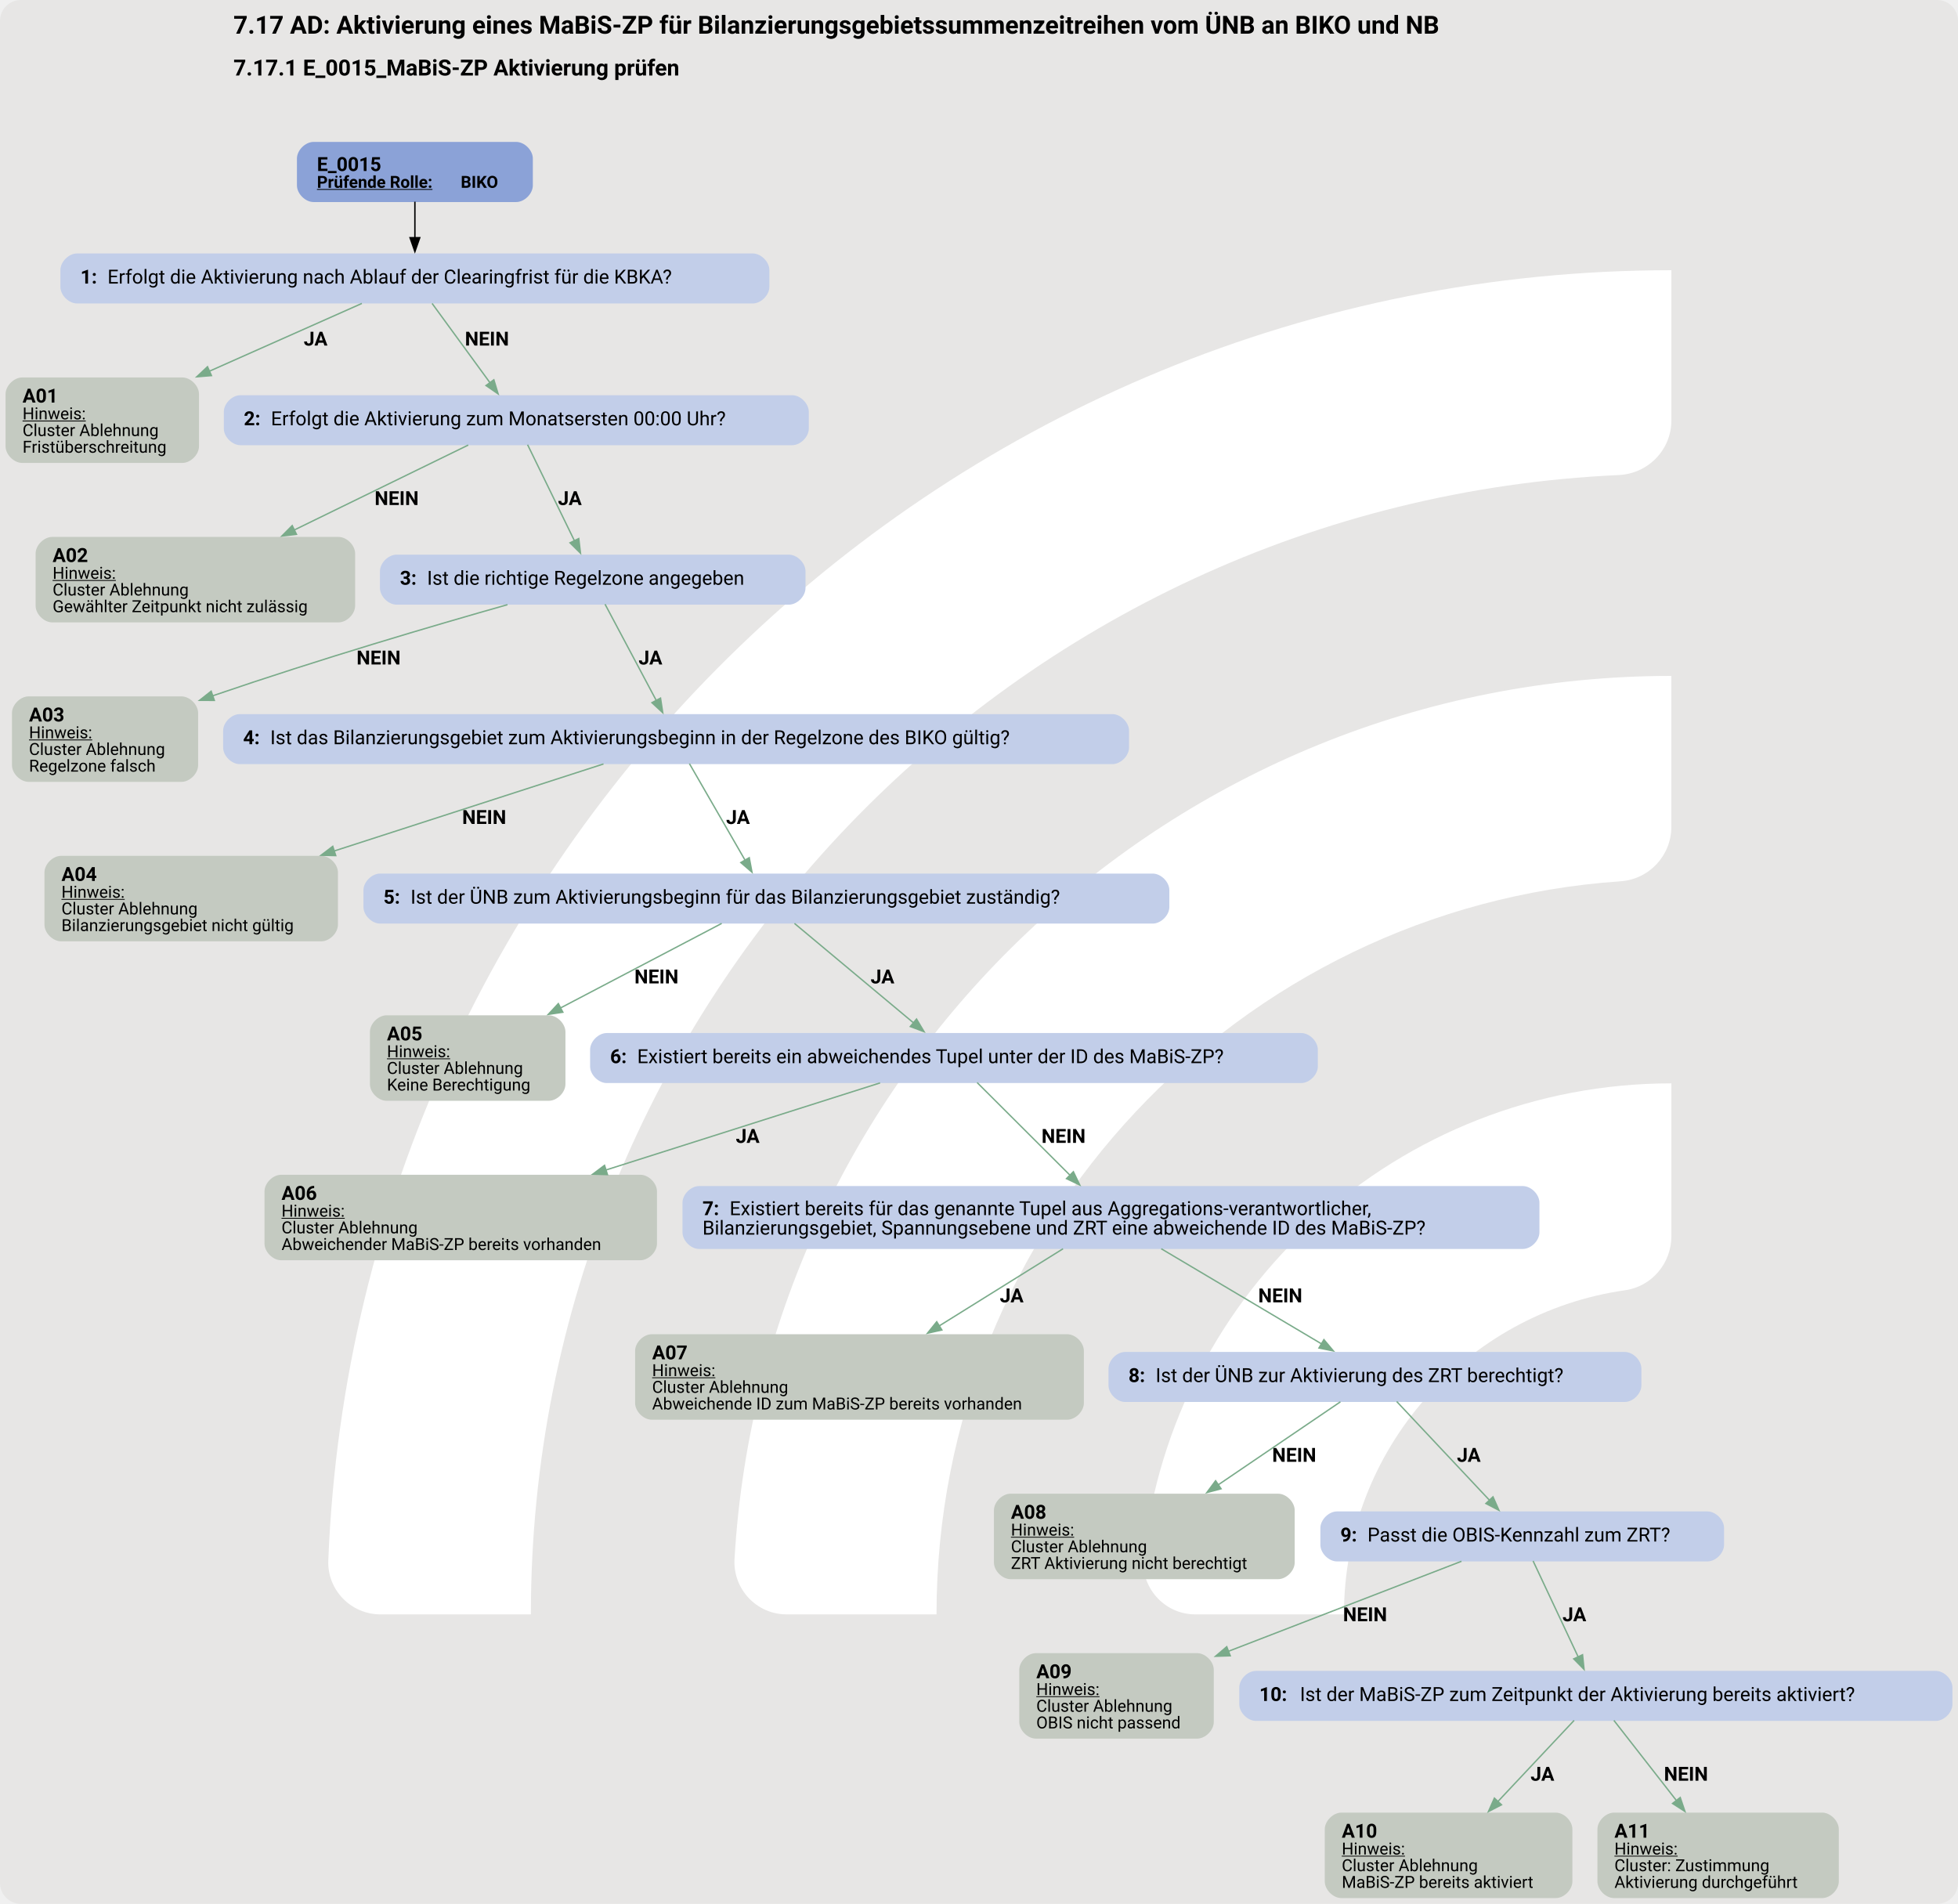
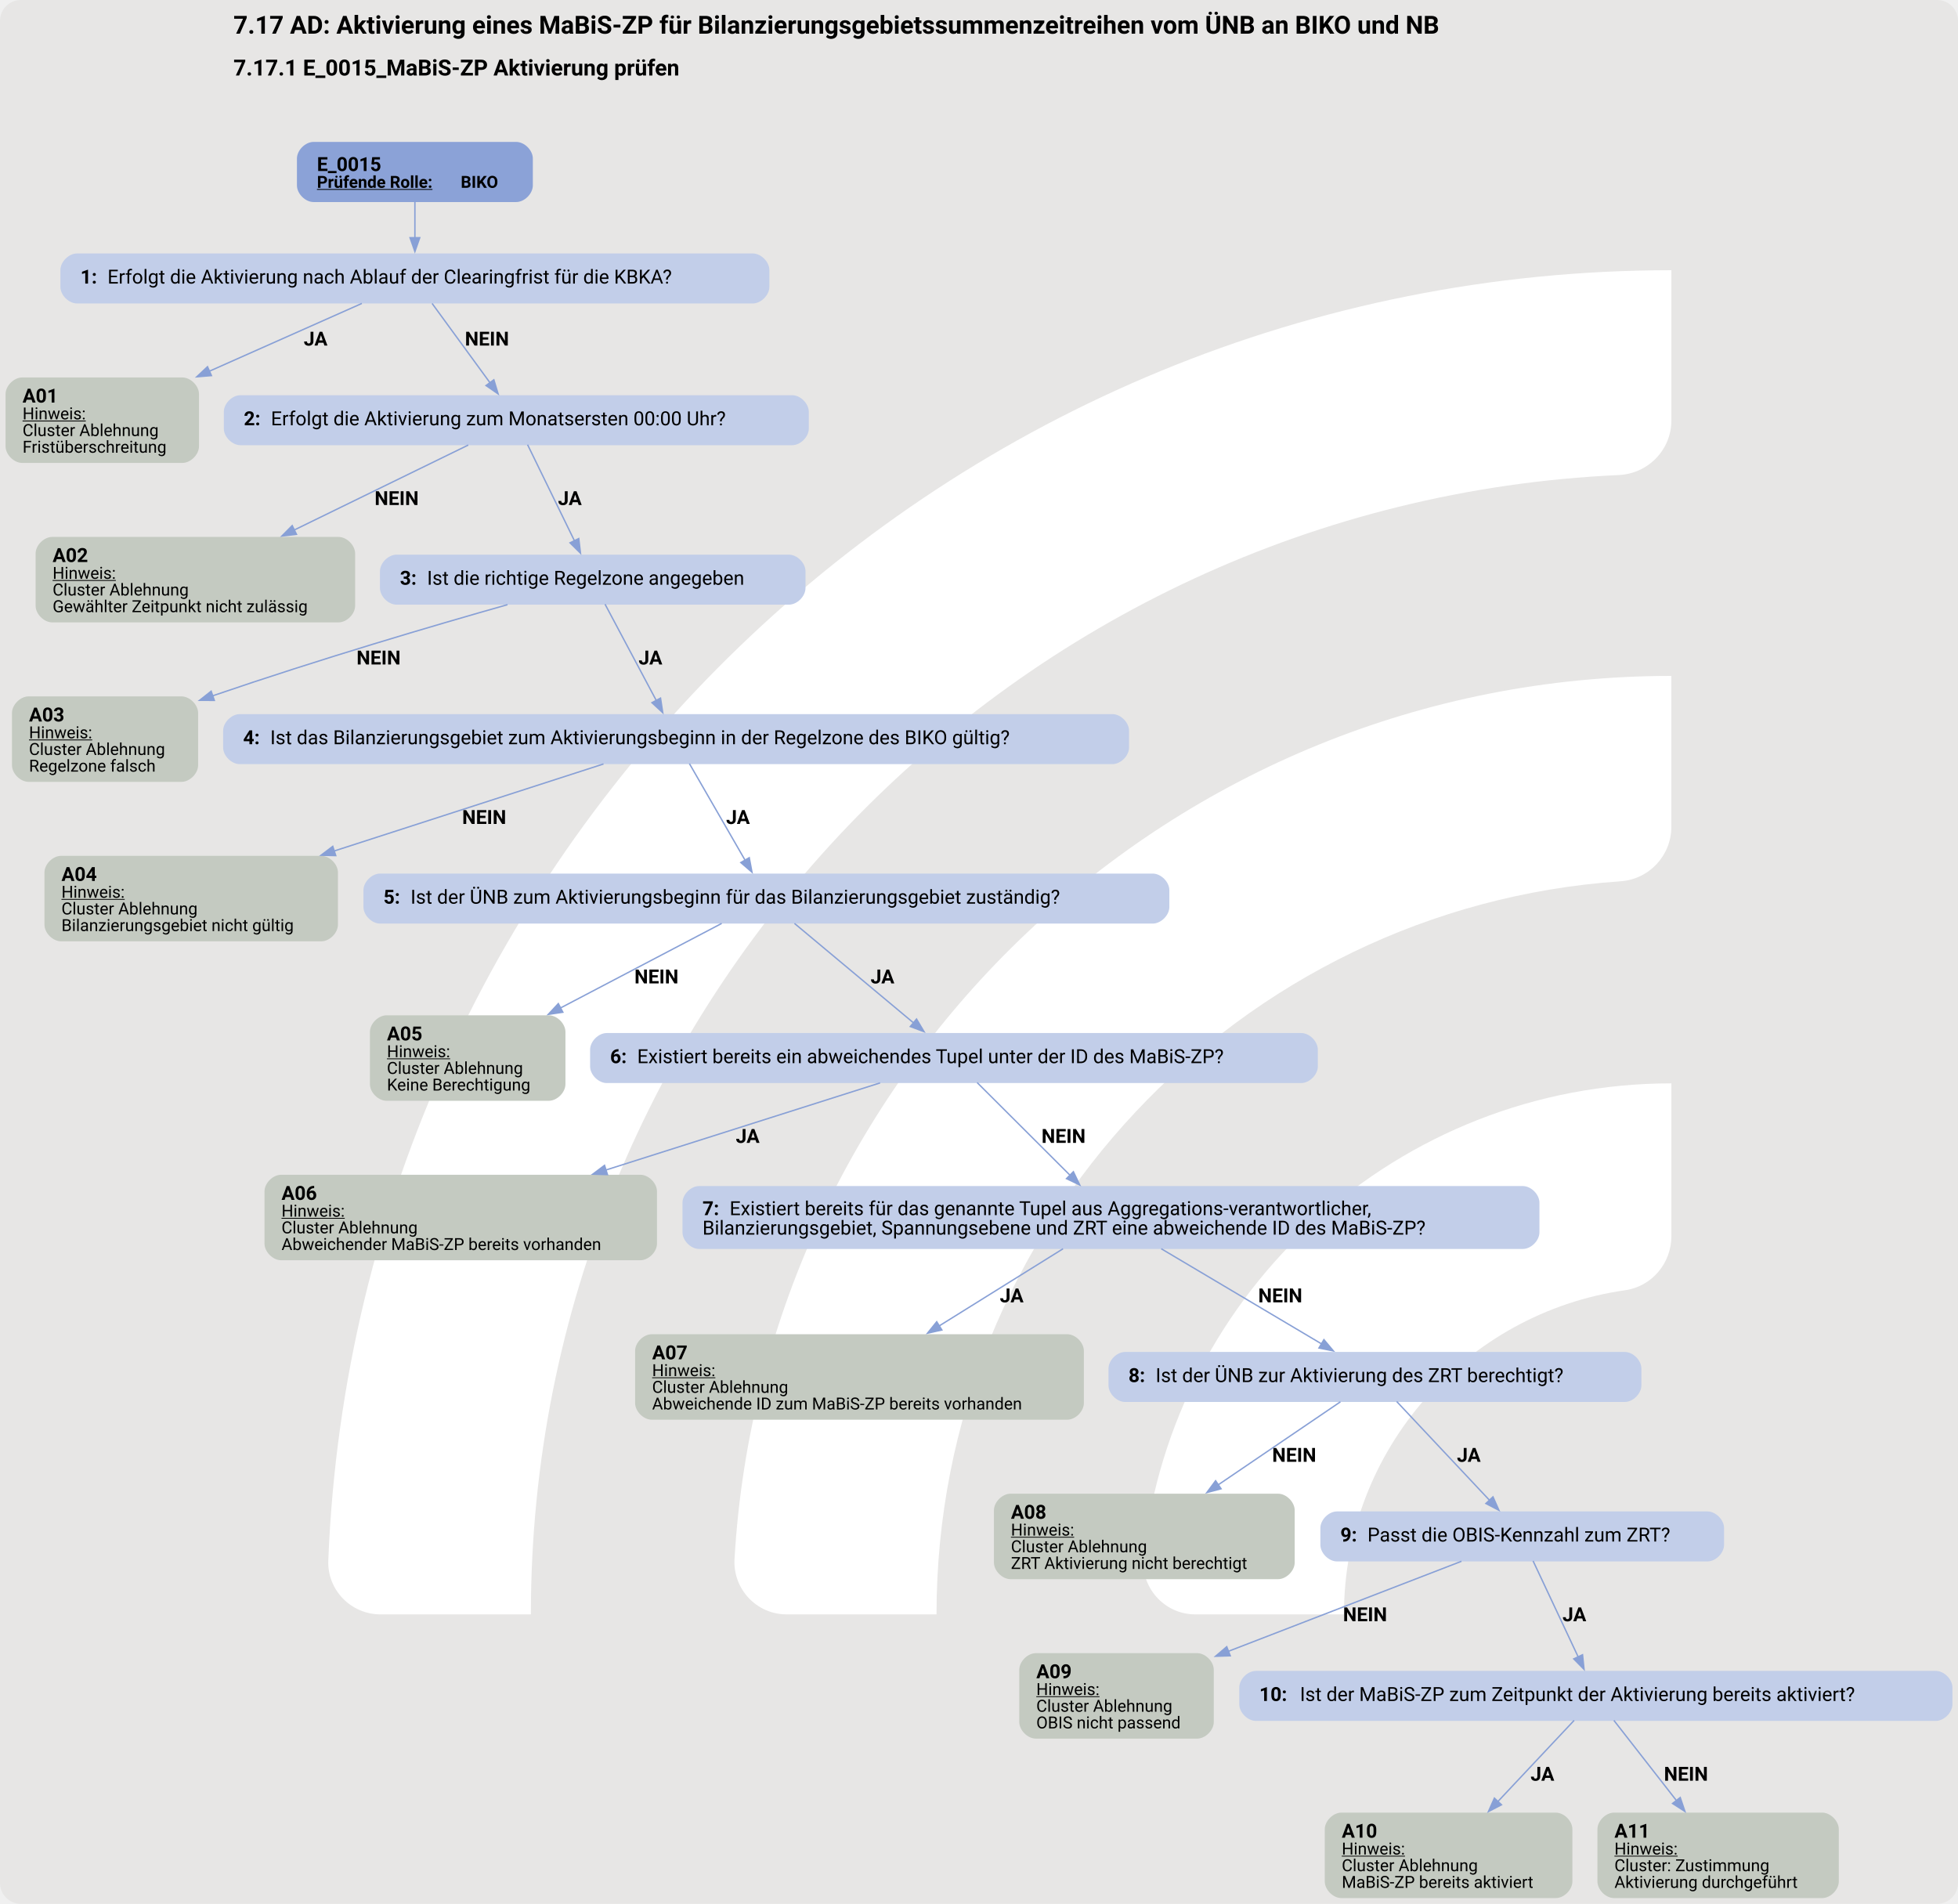
<svg xmlns="http://www.w3.org/2000/svg" version="1.1" width="1878.667px" viewBox="0 0 1878.667 1826.667" height="1826.667px">
  <g>
    <svg version="1.1" width="1878.667px" viewBox="0 0 1878.667 1826.667" height="1826.667px">
      <rect fill="#e7e6e5" x="0" y="0" width="1878.667" height="1826.667" rx="20" ry="20" />
      <g>
        <g transform="translate(194.4175, 182.6667) scale(1 1) translate(0, 0) scale(2.572045 2.572045) ">
          <defs>
            <style>.cls-1{fill:#fff;}</style>
          </defs>
          <path class="cls-1" d="M122.44,531.2h-56.1c-11,0-19.9-9.12-19.46-20.11C57.47,243.89,278.15,29.78,547.91,29.78v56.02c0,10.98-8.69,19.89-19.66,20.39-225.51,10.31-405.8,197-405.8,425Z" />
          <path class="cls-1" d="M273.78,531.2h-55.93c-11.23,0-20.09-9.48-19.43-20.69,10.74-183.44,163.39-329.39,349.48-329.39v56.26c0,10.71-8.27,19.62-18.96,20.35-142.35,9.77-255.17,128.69-255.17,273.46Z" />
          <path class="cls-1" d="M425.77,531.2h-55.45c-11.65,0-20.6-10.17-19.33-21.75,10.87-99.03,95.03-176.34,196.92-176.34v57.01c0,10.05-7.28,18.75-17.23,20.16-59.22,8.4-104.91,59.42-104.91,120.92Z" />
        </g>
        <svg width="1409pt" height="1370pt" viewBox="0.00 0.00 1409.27 1369.98">
          <g id="graph0" class="graph" transform="scale(1 1) rotate(0) translate(4 1365.98)">
            <text text-anchor="start" x="164.01" y="-1341.88" font-family="Roboto, sans-serif" font-weight="bold" font-size="18.00">7.17 AD: Aktivierung eines MaBiS-ZP für Bilanzierungsgebietssummenzeitreihen vom ÜNB an BIKO und NB</text>
            <text text-anchor="start" x="164.01" y="-1311.78" font-family="Roboto, sans-serif" font-weight="bold" font-size="16.00">7.17.1 E_0015_MaBiS-ZP Aktivierung prüfen</text>
            <g id="node1" class="node">
              <path fill="#8ba2d7" stroke="black" stroke-width="0" d="M367.51,-1263.98C367.51,-1263.98 221.72,-1263.98 221.72,-1263.98 215.72,-1263.98 209.72,-1257.98 209.72,-1251.98 209.72,-1251.98 209.72,-1232.7 209.72,-1232.7 209.72,-1226.7 215.72,-1220.7 221.72,-1220.7 221.72,-1220.7 367.51,-1220.7 367.51,-1220.7 373.51,-1220.7 379.51,-1226.7 379.51,-1232.7 379.51,-1232.7 379.51,-1251.98 379.51,-1251.98 379.51,-1257.98 373.51,-1263.98 367.51,-1263.98" />
              <text text-anchor="start" x="224.12" y="-1243.04" font-family="Roboto, sans-serif" font-weight="bold" font-size="14.00">E_0015</text>
              <text text-anchor="start" x="224.12" y="-1230.94" font-family="Roboto, sans-serif" font-weight="bold" text-decoration="underline" font-size="12.00">Prüfende Rolle:</text>
              <text text-anchor="start" x="327.62" y="-1230.94" font-family="Roboto, sans-serif" font-weight="bold" font-size="12.00"> BIKO</text>
            </g>
            <g id="node2" class="node">
              <path fill="#c2cee9" stroke="black" stroke-width="0" d="M537.76,-1183.7C537.76,-1183.7 51.47,-1183.7 51.47,-1183.7 45.47,-1183.7 39.47,-1177.7 39.47,-1171.7 39.47,-1171.7 39.47,-1159.7 39.47,-1159.7 39.47,-1153.7 45.47,-1147.7 51.47,-1147.7 51.47,-1147.7 537.76,-1147.7 537.76,-1147.7 543.76,-1147.7 549.76,-1153.7 549.76,-1159.7 549.76,-1159.7 549.76,-1171.7 549.76,-1171.7 549.76,-1177.7 543.76,-1183.7 537.76,-1183.7" />
              <text text-anchor="start" x="53.87" y="-1162.03" font-family="Roboto, sans-serif" font-weight="bold" font-size="14.00">1: </text>
              <text text-anchor="start" x="73.37" y="-1162.03" font-family="Roboto, sans-serif" font-size="14.00">Erfolgt die Aktivierung nach Ablauf der Clearingfrist für die KBKA?</text>
            </g>
            <g id="edge1" class="edge">
-               <path fill="none" stroke="black" d="M294.62,-1220.94C294.62,-1212.87 294.62,-1203.46 294.62,-1194.77" />
-               <polygon fill="black" stroke="black" points="298.12,-1195.06 294.62,-1185.06 291.12,-1195.06 298.12,-1195.06" />
+               <path fill="none" stroke="#88a0d6" d="M294.62,-1220.94C294.62,-1212.87 294.62,-1203.46 294.62,-1194.77" />
+               <polygon fill="#88a0d6" stroke="#88a0d6" points="298.12,-1195.06 294.62,-1185.06 291.12,-1195.06 298.12,-1195.06" />
            </g>
            <g id="node3" class="node">
              <path fill="#c4cac1" stroke="black" stroke-width="0" d="M127.23,-1094.45C127.23,-1094.45 12,-1094.45 12,-1094.45 6,-1094.45 0,-1088.45 0,-1082.45 0,-1082.45 0,-1044.93 0,-1044.93 0,-1038.93 6,-1032.93 12,-1032.93 12,-1032.93 127.23,-1032.93 127.23,-1032.93 133.23,-1032.93 139.23,-1038.93 139.23,-1044.93 139.23,-1044.93 139.23,-1082.45 139.23,-1082.45 139.23,-1088.45 133.23,-1094.45 127.23,-1094.45" />
              <text text-anchor="start" x="12.24" y="-1076.39" font-family="Roboto, sans-serif" font-weight="bold" font-size="14.00">A01</text>
              <text text-anchor="start" x="12.24" y="-1064.29" font-family="Roboto, sans-serif" text-decoration="underline" font-size="12.00">Hinweis:</text>
              <text text-anchor="start" x="12.24" y="-1052.29" font-family="Roboto, sans-serif" font-size="12.00">Cluster Ablehnung</text>
              <text text-anchor="start" x="12.24" y="-1040.29" font-family="Roboto, sans-serif" font-size="12.00">Fristüberschreitung</text>
            </g>
            <g id="edge2" class="edge">
-               <path fill="none" stroke="#7aab8a" d="M256.45,-1147.73C226.42,-1134.39 183.61,-1115.36 146.54,-1098.88" />
-               <polygon fill="#7aab8a" stroke="#7aab8a" points="148.19,-1095.79 137.63,-1094.92 145.35,-1102.18 148.19,-1095.79" />
+               <path fill="none" stroke="#88a0d6" d="M256.45,-1147.73C226.42,-1134.39 183.61,-1115.36 146.54,-1098.88" />
+               <polygon fill="#88a0d6" stroke="#88a0d6" points="148.19,-1095.79 137.63,-1094.92 145.35,-1102.18 148.19,-1095.79" />
              <text text-anchor="start" x="214.62" y="-1117.4" font-family="Roboto, sans-serif" font-weight="bold" font-size="14.00">JA</text>
            </g>
            <g id="node4" class="node">
              <path fill="#c2cee9" stroke="black" stroke-width="0" d="M566.14,-1081.69C566.14,-1081.69 169.09,-1081.69 169.09,-1081.69 163.09,-1081.69 157.09,-1075.69 157.09,-1069.69 157.09,-1069.69 157.09,-1057.69 157.09,-1057.69 157.09,-1051.69 163.09,-1045.69 169.09,-1045.69 169.09,-1045.69 566.14,-1045.69 566.14,-1045.69 572.14,-1045.69 578.14,-1051.69 578.14,-1057.69 578.14,-1057.69 578.14,-1069.69 578.14,-1069.69 578.14,-1075.69 572.14,-1081.69 566.14,-1081.69" />
              <text text-anchor="start" x="171.49" y="-1060.02" font-family="Roboto, sans-serif" font-weight="bold" font-size="14.00">2: </text>
              <text text-anchor="start" x="190.99" y="-1060.02" font-family="Roboto, sans-serif" font-size="14.00">Erfolgt die Aktivierung zum Monatsersten 00:00 Uhr?</text>
            </g>
            <g id="edge3" class="edge">
-               <path fill="none" stroke="#7aab8a" d="M307,-1147.73C318.5,-1131.98 335.78,-1108.3 348.95,-1090.26" />
-               <polygon fill="#7aab8a" stroke="#7aab8a" points="351.45,-1092.77 354.52,-1082.63 345.8,-1088.64 351.45,-1092.77" />
+               <path fill="none" stroke="#88a0d6" d="M307,-1147.73C318.5,-1131.98 335.78,-1108.3 348.95,-1090.26" />
+               <polygon fill="#88a0d6" stroke="#88a0d6" points="351.45,-1092.77 354.52,-1082.63 345.8,-1088.64 351.45,-1092.77" />
              <text text-anchor="start" x="330.62" y="-1117.4" font-family="Roboto, sans-serif" font-weight="bold" font-size="14.00">NEIN</text>
            </g>
            <g id="node5" class="node">
              <path fill="#c4cac1" stroke="black" stroke-width="0" d="M239.61,-979.68C239.61,-979.68 33.62,-979.68 33.62,-979.68 27.62,-979.68 21.63,-973.68 21.63,-967.68 21.63,-967.68 21.63,-930.16 21.63,-930.16 21.63,-924.16 27.63,-918.16 33.63,-918.16 33.63,-918.16 239.61,-918.16 239.61,-918.16 245.61,-918.16 251.61,-924.16 251.61,-930.16 251.61,-930.16 251.61,-967.68 251.61,-967.68 251.61,-973.68 245.61,-979.68 239.61,-979.68" />
              <text text-anchor="start" x="33.87" y="-961.62" font-family="Roboto, sans-serif" font-weight="bold" font-size="14.00">A02</text>
              <text text-anchor="start" x="33.87" y="-949.52" font-family="Roboto, sans-serif" text-decoration="underline" font-size="12.00">Hinweis:</text>
              <text text-anchor="start" x="33.87" y="-937.52" font-family="Roboto, sans-serif" font-size="12.00">Cluster Ablehnung</text>
              <text text-anchor="start" x="33.87" y="-925.52" font-family="Roboto, sans-serif" font-size="12.00">Gewählter Zeitpunkt nicht zulässig</text>
            </g>
            <g id="edge4" class="edge">
-               <path fill="none" stroke="#7aab8a" d="M333.03,-1045.81C300.01,-1029.69 249.25,-1004.91 207.61,-984.58" />
-               <polygon fill="#7aab8a" stroke="#7aab8a" points="209.39,-981.55 198.87,-980.31 206.32,-987.84 209.39,-981.55" />
+               <path fill="none" stroke="#88a0d6" d="M333.03,-1045.81C300.01,-1029.69 249.25,-1004.91 207.61,-984.58" />
+               <polygon fill="#88a0d6" stroke="#88a0d6" points="209.39,-981.55 198.87,-980.31 206.32,-987.84 209.39,-981.55" />
              <text text-anchor="start" x="265.62" y="-1002.63" font-family="Roboto, sans-serif" font-weight="bold" font-size="14.00">NEIN</text>
            </g>
            <g id="node6" class="node">
              <path fill="#c2cee9" stroke="black" stroke-width="0" d="M563.76,-966.92C563.76,-966.92 281.47,-966.92 281.47,-966.92 275.47,-966.92 269.47,-960.92 269.47,-954.92 269.47,-954.92 269.47,-942.92 269.47,-942.92 269.47,-936.92 275.47,-930.92 281.47,-930.92 281.47,-930.92 563.76,-930.92 563.76,-930.92 569.76,-930.92 575.76,-936.92 575.76,-942.92 575.76,-942.92 575.76,-954.92 575.76,-954.92 575.76,-960.92 569.76,-966.92 563.76,-966.92" />
              <text text-anchor="start" x="283.87" y="-945.25" font-family="Roboto, sans-serif" font-weight="bold" font-size="14.00">3: </text>
              <text text-anchor="start" x="303.37" y="-945.25" font-family="Roboto, sans-serif" font-size="14.00">Ist die richtige Regelzone angegeben</text>
            </g>
            <g id="edge5" class="edge">
-               <path fill="none" stroke="#7aab8a" d="M375.73,-1046.05C384.63,-1027.81 399.03,-998.28 409.53,-976.76" />
-               <polygon fill="#7aab8a" stroke="#7aab8a" points="412.56,-978.51 413.8,-967.99 406.27,-975.44 412.56,-978.51" />
+               <path fill="none" stroke="#88a0d6" d="M375.73,-1046.05C384.63,-1027.81 399.03,-998.28 409.53,-976.76" />
+               <polygon fill="#88a0d6" stroke="#88a0d6" points="412.56,-978.51 413.8,-967.99 406.27,-975.44 412.56,-978.51" />
              <text text-anchor="start" x="397.62" y="-1002.63" font-family="Roboto, sans-serif" font-weight="bold" font-size="14.00">JA</text>
            </g>
            <g id="node7" class="node">
              <path fill="#c4cac1" stroke="black" stroke-width="0" d="M126.6,-864.91C126.6,-864.91 16.62,-864.91 16.62,-864.91 10.62,-864.91 4.62,-858.91 4.62,-852.91 4.62,-852.91 4.62,-815.39 4.62,-815.39 4.62,-809.39 10.62,-803.39 16.62,-803.39 16.62,-803.39 126.6,-803.39 126.6,-803.39 132.6,-803.39 138.6,-809.39 138.6,-815.39 138.6,-815.39 138.6,-852.91 138.6,-852.91 138.6,-858.91 132.6,-864.91 126.6,-864.91" />
              <text text-anchor="start" x="16.86" y="-846.85" font-family="Roboto, sans-serif" font-weight="bold" font-size="14.00">A03</text>
              <text text-anchor="start" x="16.86" y="-834.75" font-family="Roboto, sans-serif" text-decoration="underline" font-size="12.00">Hinweis:</text>
              <text text-anchor="start" x="16.86" y="-822.75" font-family="Roboto, sans-serif" font-size="12.00">Cluster Ablehnung</text>
              <text text-anchor="start" x="16.86" y="-810.75" font-family="Roboto, sans-serif" font-size="12.00">Regelzone falsch</text>
            </g>
            <g id="edge6" class="edge">
-               <path fill="none" stroke="#7aab8a" d="M361.27,-930.93C307.65,-915.73 227.56,-892.2 148.82,-865.24" />
-               <polygon fill="#7aab8a" stroke="#7aab8a" points="150.26,-862.03 139.66,-862.08 147.98,-868.64 150.26,-862.03" />
+               <path fill="none" stroke="#88a0d6" d="M361.27,-930.93C307.65,-915.73 227.56,-892.2 148.82,-865.24" />
+               <polygon fill="#88a0d6" stroke="#88a0d6" points="150.26,-862.03 139.66,-862.08 147.98,-868.64 150.26,-862.03" />
              <text text-anchor="start" x="252.62" y="-887.86" font-family="Roboto, sans-serif" font-weight="bold" font-size="14.00">NEIN</text>
            </g>
            <g id="node8" class="node">
              <path fill="#c2cee9" stroke="black" stroke-width="0" d="M796.64,-852.15C796.64,-852.15 168.59,-852.15 168.59,-852.15 162.59,-852.15 156.59,-846.15 156.59,-840.15 156.59,-840.15 156.59,-828.15 156.59,-828.15 156.59,-822.15 162.59,-816.15 168.59,-816.15 168.59,-816.15 796.64,-816.15 796.64,-816.15 802.64,-816.15 808.64,-822.15 808.64,-828.15 808.64,-828.15 808.64,-840.15 808.64,-840.15 808.64,-846.15 802.64,-852.15 796.64,-852.15" />
              <text text-anchor="start" x="170.99" y="-830.48" font-family="Roboto, sans-serif" font-weight="bold" font-size="14.00">4: </text>
              <text text-anchor="start" x="190.49" y="-830.48" font-family="Roboto, sans-serif" font-size="14.00">Ist das Bilanzierungsgebiet zum Aktivierungsbeginn in der Regelzone des BIKO gültig?</text>
            </g>
            <g id="edge7" class="edge">
-               <path fill="none" stroke="#7aab8a" d="M431.47,-931.28C441.17,-913.04 456.88,-883.51 468.34,-861.99" />
-               <polygon fill="#7aab8a" stroke="#7aab8a" points="471.41,-863.67 473.01,-853.19 465.23,-860.38 471.41,-863.67" />
+               <path fill="none" stroke="#88a0d6" d="M431.47,-931.28C441.17,-913.04 456.88,-883.51 468.34,-861.99" />
+               <polygon fill="#88a0d6" stroke="#88a0d6" points="471.41,-863.67 473.01,-853.19 465.23,-860.38 471.41,-863.67" />
              <text text-anchor="start" x="455.62" y="-887.86" font-family="Roboto, sans-serif" font-weight="bold" font-size="14.00">JA</text>
            </g>
            <g id="node9" class="node">
              <path fill="#c4cac1" stroke="black" stroke-width="0" d="M227.23,-750.14C227.23,-750.14 40,-750.14 40,-750.14 34,-750.14 28,-744.14 28,-738.14 28,-738.14 28,-700.62 28,-700.62 28,-694.62 34,-688.62 40,-688.62 40,-688.62 227.23,-688.62 227.23,-688.62 233.23,-688.62 239.23,-694.62 239.23,-700.62 239.23,-700.62 239.23,-738.14 239.23,-738.14 239.23,-744.14 233.23,-750.14 227.23,-750.14" />
              <text text-anchor="start" x="40.24" y="-732.08" font-family="Roboto, sans-serif" font-weight="bold" font-size="14.00">A04</text>
              <text text-anchor="start" x="40.24" y="-719.98" font-family="Roboto, sans-serif" text-decoration="underline" font-size="12.00">Hinweis:</text>
              <text text-anchor="start" x="40.24" y="-707.98" font-family="Roboto, sans-serif" font-size="12.00">Cluster Ablehnung</text>
              <text text-anchor="start" x="40.24" y="-695.98" font-family="Roboto, sans-serif" font-size="12.00">Bilanzierungsgebiet nicht gültig</text>
            </g>
            <g id="edge8" class="edge">
-               <path fill="none" stroke="#7aab8a" d="M430.37,-816.27C379.32,-799.77 300.21,-774.21 236.51,-753.63" />
-               <polygon fill="#7aab8a" stroke="#7aab8a" points="237.65,-750.32 227.06,-750.57 235.5,-756.98 237.65,-750.32" />
+               <path fill="none" stroke="#88a0d6" d="M430.37,-816.27C379.32,-799.77 300.21,-774.21 236.51,-753.63" />
+               <polygon fill="#88a0d6" stroke="#88a0d6" points="237.65,-750.32 227.06,-750.57 235.5,-756.98 237.65,-750.32" />
              <text text-anchor="start" x="328.62" y="-773.09" font-family="Roboto, sans-serif" font-weight="bold" font-size="14.00">NEIN</text>
            </g>
            <g id="node10" class="node">
              <path fill="#c2cee9" stroke="black" stroke-width="0" d="M825.64,-737.38C825.64,-737.38 269.59,-737.38 269.59,-737.38 263.59,-737.38 257.59,-731.38 257.59,-725.38 257.59,-725.38 257.59,-713.38 257.59,-713.38 257.59,-707.38 263.59,-701.38 269.59,-701.38 269.59,-701.38 825.64,-701.38 825.64,-701.38 831.64,-701.38 837.64,-707.38 837.64,-713.38 837.64,-713.38 837.64,-725.38 837.64,-725.38 837.64,-731.38 831.64,-737.38 825.64,-737.38" />
              <text text-anchor="start" x="271.99" y="-715.71" font-family="Roboto, sans-serif" font-weight="bold" font-size="14.00">5: </text>
              <text text-anchor="start" x="291.49" y="-715.71" font-family="Roboto, sans-serif" font-size="14.00">Ist der ÜNB zum Aktivierungsbeginn für das Bilanzierungsgebiet zuständig?</text>
            </g>
            <g id="edge9" class="edge">
-               <path fill="none" stroke="#7aab8a" d="M492.21,-816.51C502.77,-798.19 519.9,-768.47 532.32,-746.92" />
-               <polygon fill="#7aab8a" stroke="#7aab8a" points="535.27,-748.81 537.23,-738.4 529.2,-745.32 535.27,-748.81" />
+               <path fill="none" stroke="#88a0d6" d="M492.21,-816.51C502.77,-798.19 519.9,-768.47 532.32,-746.92" />
+               <polygon fill="#88a0d6" stroke="#88a0d6" points="535.27,-748.81 537.23,-738.4 529.2,-745.32 535.27,-748.81" />
              <text text-anchor="start" x="518.62" y="-773.09" font-family="Roboto, sans-serif" font-weight="bold" font-size="14.00">JA</text>
            </g>
            <g id="node11" class="node">
              <path fill="#c4cac1" stroke="black" stroke-width="0" d="M390.98,-635.37C390.98,-635.37 274.25,-635.37 274.25,-635.37 268.25,-635.37 262.25,-629.37 262.25,-623.37 262.25,-623.37 262.25,-585.85 262.25,-585.85 262.25,-579.85 268.25,-573.85 274.25,-573.85 274.25,-573.85 390.98,-573.85 390.98,-573.85 396.98,-573.85 402.98,-579.85 402.98,-585.85 402.98,-585.85 402.98,-623.37 402.98,-623.37 402.98,-629.37 396.98,-635.37 390.98,-635.37" />
              <text text-anchor="start" x="274.49" y="-617.31" font-family="Roboto, sans-serif" font-weight="bold" font-size="14.00">A05</text>
              <text text-anchor="start" x="274.49" y="-605.21" font-family="Roboto, sans-serif" text-decoration="underline" font-size="12.00">Hinweis:</text>
              <text text-anchor="start" x="274.49" y="-593.21" font-family="Roboto, sans-serif" font-size="12.00">Cluster Ablehnung</text>
              <text text-anchor="start" x="274.49" y="-581.21" font-family="Roboto, sans-serif" font-size="12.00">Keine Berechtigung</text>
            </g>
            <g id="edge10" class="edge">
-               <path fill="none" stroke="#7aab8a" d="M515.43,-701.5C484.89,-685.48 438.05,-660.91 399.43,-640.66" />
-               <polygon fill="#7aab8a" stroke="#7aab8a" points="401.11,-637.59 390.63,-636.04 397.86,-643.79 401.11,-637.59" />
+               <path fill="none" stroke="#88a0d6" d="M515.43,-701.5C484.89,-685.48 438.05,-660.91 399.43,-640.66" />
+               <polygon fill="#88a0d6" stroke="#88a0d6" points="401.11,-637.59 390.63,-636.04 397.86,-643.79 401.11,-637.59" />
              <text text-anchor="start" x="452.62" y="-658.32" font-family="Roboto, sans-serif" font-weight="bold" font-size="14.00">NEIN</text>
            </g>
            <g id="node12" class="node">
              <path fill="#c2cee9" stroke="black" stroke-width="0" d="M932.51,-622.61C932.51,-622.61 432.72,-622.61 432.72,-622.61 426.72,-622.61 420.72,-616.61 420.72,-610.61 420.72,-610.61 420.72,-598.61 420.72,-598.61 420.72,-592.61 426.72,-586.61 432.72,-586.61 432.72,-586.61 932.51,-586.61 932.51,-586.61 938.51,-586.61 944.51,-592.61 944.51,-598.61 944.51,-598.61 944.51,-610.61 944.51,-610.61 944.51,-616.61 938.51,-622.61 932.51,-622.61" />
              <text text-anchor="start" x="435.12" y="-600.94" font-family="Roboto, sans-serif" font-weight="bold" font-size="14.00">6: </text>
              <text text-anchor="start" x="454.62" y="-600.94" font-family="Roboto, sans-serif" font-size="14.00">Existiert bereits ein abweichendes Tupel unter der ID des MaBiS-ZP?</text>
            </g>
            <g id="edge11" class="edge">
-               <path fill="none" stroke="#7aab8a" d="M567.83,-701.5C590.59,-682.48 627.78,-651.41 653.64,-629.82" />
-               <polygon fill="#7aab8a" stroke="#7aab8a" points="655.67,-632.68 661.1,-623.58 651.19,-627.3 655.67,-632.68" />
+               <path fill="none" stroke="#88a0d6" d="M567.83,-701.5C590.59,-682.48 627.78,-651.41 653.64,-629.82" />
+               <polygon fill="#88a0d6" stroke="#88a0d6" points="655.67,-632.68 661.1,-623.58 651.19,-627.3 655.67,-632.68" />
              <text text-anchor="start" x="622.62" y="-658.32" font-family="Roboto, sans-serif" font-weight="bold" font-size="14.00">JA</text>
            </g>
            <g id="node13" class="node">
              <path fill="#c4cac1" stroke="black" stroke-width="0" d="M456.86,-520.6C456.86,-520.6 198.38,-520.6 198.38,-520.6 192.38,-520.6 186.38,-514.6 186.38,-508.6 186.38,-508.6 186.38,-471.08 186.38,-471.08 186.38,-465.08 192.38,-459.08 198.38,-459.08 198.38,-459.08 456.86,-459.08 456.86,-459.08 462.86,-459.08 468.86,-465.08 468.86,-471.08 468.86,-471.08 468.86,-508.6 468.86,-508.6 468.86,-514.6 462.86,-520.6 456.86,-520.6" />
              <text text-anchor="start" x="198.62" y="-502.54" font-family="Roboto, sans-serif" font-weight="bold" font-size="14.00">A06</text>
              <text text-anchor="start" x="198.62" y="-490.44" font-family="Roboto, sans-serif" text-decoration="underline" font-size="12.00">Hinweis:</text>
              <text text-anchor="start" x="198.62" y="-478.44" font-family="Roboto, sans-serif" font-size="12.00">Cluster Ablehnung</text>
              <text text-anchor="start" x="198.62" y="-466.44" font-family="Roboto, sans-serif" font-size="12.00">Abweichender MaBiS-ZP bereits vorhanden</text>
            </g>
            <g id="edge12" class="edge">
-               <path fill="none" stroke="#7aab8a" d="M629.47,-586.73C577.43,-570.2 496.74,-544.57 431.88,-523.96" />
-               <polygon fill="#7aab8a" stroke="#7aab8a" points="433.23,-520.72 422.64,-521.03 431.11,-527.39 433.23,-520.72" />
+               <path fill="none" stroke="#88a0d6" d="M629.47,-586.73C577.43,-570.2 496.74,-544.57 431.88,-523.96" />
+               <polygon fill="#88a0d6" stroke="#88a0d6" points="433.23,-520.72 422.64,-521.03 431.11,-527.39 433.23,-520.72" />
              <text text-anchor="start" x="525.62" y="-543.55" font-family="Roboto, sans-serif" font-weight="bold" font-size="14.00">JA</text>
            </g>
            <g id="node14" class="node">
              <path fill="#c2cee9" stroke="black" stroke-width="0" d="M1092.01,-512.48C1092.01,-512.48 499.22,-512.48 499.22,-512.48 493.22,-512.48 487.22,-506.48 487.22,-500.48 487.22,-500.48 487.22,-479.2 487.22,-479.2 487.22,-473.2 493.22,-467.2 499.22,-467.2 499.22,-467.2 1092.01,-467.2 1092.01,-467.2 1098.01,-467.2 1104.01,-473.2 1104.01,-479.2 1104.01,-479.2 1104.01,-500.48 1104.01,-500.48 1104.01,-506.48 1098.01,-512.48 1092.01,-512.48" />
              <text text-anchor="start" x="501.62" y="-491.54" font-family="Roboto, sans-serif" font-weight="bold" font-size="14.00">7: </text>
              <text text-anchor="start" x="521.12" y="-491.54" font-family="Roboto, sans-serif" font-size="14.00">Existiert bereits für das genannte Tupel aus Aggregations-verantwortlicher,</text>
              <text text-anchor="start" x="501.62" y="-477.54" font-family="Roboto, sans-serif" font-size="14.00">Bilanzierungsgebiet, Spannungsebene und ZRT eine abweichende ID des MaBiS-ZP?</text>
            </g>
            <g id="edge13" class="edge">
-               <path fill="none" stroke="#7aab8a" d="M699.29,-586.97C716.85,-569.45 744.85,-541.5 766.15,-520.25" />
-               <polygon fill="#7aab8a" stroke="#7aab8a" points="768.56,-522.79 773.16,-513.24 763.61,-517.83 768.56,-522.79" />
+               <path fill="none" stroke="#88a0d6" d="M699.29,-586.97C716.85,-569.45 744.85,-541.5 766.15,-520.25" />
+               <polygon fill="#88a0d6" stroke="#88a0d6" points="768.56,-522.79 773.16,-513.24 763.61,-517.83 768.56,-522.79" />
              <text text-anchor="start" x="745.62" y="-543.55" font-family="Roboto, sans-serif" font-weight="bold" font-size="14.00">NEIN</text>
            </g>
            <g id="node15" class="node">
              <path fill="#c4cac1" stroke="black" stroke-width="0" d="M764.11,-405.83C764.11,-405.83 465.12,-405.83 465.12,-405.83 459.12,-405.83 453.12,-399.83 453.12,-393.83 453.12,-393.83 453.12,-356.31 453.12,-356.31 453.12,-350.31 459.12,-344.31 465.12,-344.31 465.12,-344.31 764.11,-344.31 764.11,-344.31 770.11,-344.31 776.11,-350.31 776.11,-356.31 776.11,-356.31 776.11,-393.83 776.11,-393.83 776.11,-399.83 770.11,-405.83 764.11,-405.83" />
              <text text-anchor="start" x="465.37" y="-387.77" font-family="Roboto, sans-serif" font-weight="bold" font-size="14.00">A07</text>
              <text text-anchor="start" x="465.37" y="-375.67" font-family="Roboto, sans-serif" text-decoration="underline" font-size="12.00">Hinweis:</text>
              <text text-anchor="start" x="465.37" y="-363.67" font-family="Roboto, sans-serif" font-size="12.00">Cluster Ablehnung</text>
              <text text-anchor="start" x="465.37" y="-351.67" font-family="Roboto, sans-serif" font-size="12.00">Abweichende ID zum MaBiS-ZP bereits vorhanden</text>
            </g>
            <g id="edge14" class="edge">
-               <path fill="none" stroke="#7aab8a" d="M761.14,-467.36C735.99,-451.69 701.31,-430.08 672,-411.82" />
-               <polygon fill="#7aab8a" stroke="#7aab8a" points="673.91,-408.89 663.57,-406.57 670.21,-414.83 673.91,-408.89" />
+               <path fill="none" stroke="#88a0d6" d="M761.14,-467.36C735.99,-451.69 701.31,-430.08 672,-411.82" />
+               <polygon fill="#88a0d6" stroke="#88a0d6" points="673.91,-408.89 663.57,-406.57 670.21,-414.83 673.91,-408.89" />
              <text text-anchor="start" x="715.62" y="-428.78" font-family="Roboto, sans-serif" font-weight="bold" font-size="14.00">JA</text>
            </g>
            <g id="node16" class="node">
              <path fill="#c2cee9" stroke="black" stroke-width="0" d="M1165.39,-393.07C1165.39,-393.07 805.84,-393.07 805.84,-393.07 799.84,-393.07 793.84,-387.07 793.84,-381.07 793.84,-381.07 793.84,-369.07 793.84,-369.07 793.84,-363.07 799.84,-357.07 805.84,-357.07 805.84,-357.07 1165.39,-357.07 1165.39,-357.07 1171.39,-357.07 1177.39,-363.07 1177.39,-369.07 1177.39,-369.07 1177.39,-381.07 1177.39,-381.07 1177.39,-387.07 1171.39,-393.07 1165.39,-393.07" />
              <text text-anchor="start" x="808.24" y="-371.39" font-family="Roboto, sans-serif" font-weight="bold" font-size="14.00">8: </text>
              <text text-anchor="start" x="827.74" y="-371.39" font-family="Roboto, sans-serif" font-size="14.00">Ist der ÜNB zur Aktivierung des ZRT berechtigt?</text>
            </g>
            <g id="edge15" class="edge">
-               <path fill="none" stroke="#7aab8a" d="M831.8,-467.36C864.92,-447.7 913.77,-418.71 947.49,-398.7" />
-               <polygon fill="#7aab8a" stroke="#7aab8a" points="948.89,-401.94 955.7,-393.82 945.32,-395.92 948.89,-401.94" />
+               <path fill="none" stroke="#88a0d6" d="M831.8,-467.36C864.92,-447.7 913.77,-418.71 947.49,-398.7" />
+               <polygon fill="#88a0d6" stroke="#88a0d6" points="948.89,-401.94 955.7,-393.82 945.32,-395.92 948.89,-401.94" />
              <text text-anchor="start" x="901.62" y="-428.78" font-family="Roboto, sans-serif" font-weight="bold" font-size="14.00">NEIN</text>
            </g>
            <g id="node17" class="node">
              <path fill="#c4cac1" stroke="black" stroke-width="0" d="M915.86,-291.06C915.86,-291.06 723.38,-291.06 723.38,-291.06 717.38,-291.06 711.38,-285.06 711.38,-279.06 711.38,-279.06 711.38,-241.54 711.38,-241.54 711.38,-235.54 717.38,-229.54 723.38,-229.54 723.38,-229.54 915.86,-229.54 915.86,-229.54 921.86,-229.54 927.86,-235.54 927.86,-241.54 927.86,-241.54 927.86,-279.06 927.86,-279.06 927.86,-285.06 921.86,-291.06 915.86,-291.06" />
              <text text-anchor="start" x="723.62" y="-273" font-family="Roboto, sans-serif" font-weight="bold" font-size="14.00">A08</text>
              <text text-anchor="start" x="723.62" y="-260.9" font-family="Roboto, sans-serif" text-decoration="underline" font-size="12.00">Hinweis:</text>
              <text text-anchor="start" x="723.62" y="-248.9" font-family="Roboto, sans-serif" font-size="12.00">Cluster Ablehnung</text>
              <text text-anchor="start" x="723.62" y="-236.9" font-family="Roboto, sans-serif" font-size="12.00">ZRT Aktivierung nicht berechtigt</text>
            </g>
            <g id="edge16" class="edge">
-               <path fill="none" stroke="#7aab8a" d="M960.76,-357.19C937.58,-341.44 902.25,-317.44 872.73,-297.38" />
-               <polygon fill="#7aab8a" stroke="#7aab8a" points="874.87,-294.6 864.63,-291.88 870.93,-300.39 874.87,-294.6" />
+               <path fill="none" stroke="#88a0d6" d="M960.76,-357.19C937.58,-341.44 902.25,-317.44 872.73,-297.38" />
+               <polygon fill="#88a0d6" stroke="#88a0d6" points="874.87,-294.6 864.63,-291.88 870.93,-300.39 874.87,-294.6" />
              <text text-anchor="start" x="911.62" y="-314.01" font-family="Roboto, sans-serif" font-weight="bold" font-size="14.00">NEIN</text>
            </g>
            <g id="node18" class="node">
              <path fill="#c2cee9" stroke="black" stroke-width="0" d="M1224.89,-278.3C1224.89,-278.3 958.34,-278.3 958.34,-278.3 952.34,-278.3 946.34,-272.3 946.34,-266.3 946.34,-266.3 946.34,-254.3 946.34,-254.3 946.34,-248.3 952.34,-242.3 958.34,-242.3 958.34,-242.3 1224.89,-242.3 1224.89,-242.3 1230.89,-242.3 1236.89,-248.3 1236.89,-254.3 1236.89,-254.3 1236.89,-266.3 1236.89,-266.3 1236.89,-272.3 1230.89,-278.3 1224.89,-278.3" />
              <text text-anchor="start" x="960.74" y="-256.62" font-family="Roboto, sans-serif" font-weight="bold" font-size="14.00">9: </text>
              <text text-anchor="start" x="980.24" y="-256.62" font-family="Roboto, sans-serif" font-size="14.00">Passt die OBIS-Kennzahl zum ZRT?</text>
            </g>
            <g id="edge17" class="edge">
-               <path fill="none" stroke="#7aab8a" d="M1001.26,-357.43C1018.87,-338.69 1047.69,-308.04 1068.03,-286.39" />
-               <polygon fill="#7aab8a" stroke="#7aab8a" points="1070.57,-288.79 1074.87,-279.11 1065.47,-284 1070.57,-288.79" />
+               <path fill="none" stroke="#88a0d6" d="M1001.26,-357.43C1018.87,-338.69 1047.69,-308.04 1068.03,-286.39" />
+               <polygon fill="#88a0d6" stroke="#88a0d6" points="1070.57,-288.79 1074.87,-279.11 1065.47,-284 1070.57,-288.79" />
              <text text-anchor="start" x="1044.62" y="-314.01" font-family="Roboto, sans-serif" font-weight="bold" font-size="14.00">JA</text>
            </g>
            <g id="node19" class="node">
              <path fill="#c4cac1" stroke="black" stroke-width="0" d="M857.61,-176.29C857.61,-176.29 741.62,-176.29 741.62,-176.29 735.62,-176.29 729.62,-170.29 729.62,-164.29 729.62,-164.29 729.62,-126.77 729.62,-126.77 729.62,-120.77 735.62,-114.77 741.62,-114.77 741.62,-114.77 857.61,-114.77 857.61,-114.77 863.61,-114.77 869.61,-120.77 869.61,-126.77 869.61,-126.77 869.61,-164.29 869.61,-164.29 869.61,-170.29 863.61,-176.29 857.61,-176.29" />
              <text text-anchor="start" x="741.87" y="-158.23" font-family="Roboto, sans-serif" font-weight="bold" font-size="14.00">A09</text>
              <text text-anchor="start" x="741.87" y="-146.13" font-family="Roboto, sans-serif" text-decoration="underline" font-size="12.00">Hinweis:</text>
              <text text-anchor="start" x="741.87" y="-134.13" font-family="Roboto, sans-serif" font-size="12.00">Cluster Ablehnung</text>
              <text text-anchor="start" x="741.87" y="-122.13" font-family="Roboto, sans-serif" font-size="12.00">OBIS nicht passend</text>
            </g>
            <g id="edge18" class="edge">
-               <path fill="none" stroke="#7aab8a" d="M1047.9,-242.42C1003.68,-225.34 934.29,-198.54 880.1,-177.61" />
-               <polygon fill="#7aab8a" stroke="#7aab8a" points="881.47,-174.39 870.88,-174.05 878.95,-180.92 881.47,-174.39" />
+               <path fill="none" stroke="#88a0d6" d="M1047.9,-242.42C1003.68,-225.34 934.29,-198.54 880.1,-177.61" />
+               <polygon fill="#88a0d6" stroke="#88a0d6" points="881.47,-174.39 870.88,-174.05 878.95,-180.92 881.47,-174.39" />
              <text text-anchor="start" x="962.62" y="-199.24" font-family="Roboto, sans-serif" font-weight="bold" font-size="14.00">NEIN</text>
            </g>
            <g id="node20" class="node">
              <path fill="#c2cee9" stroke="black" stroke-width="0" d="M1389.26,-163.53C1389.26,-163.53 899.97,-163.53 899.97,-163.53 893.97,-163.53 887.97,-157.53 887.97,-151.53 887.97,-151.53 887.97,-139.53 887.97,-139.53 887.97,-133.53 893.97,-127.53 899.97,-127.53 899.97,-127.53 1389.26,-127.53 1389.26,-127.53 1395.26,-127.53 1401.26,-133.53 1401.26,-139.53 1401.26,-139.53 1401.26,-151.53 1401.26,-151.53 1401.26,-157.53 1395.26,-163.53 1389.26,-163.53" />
              <text text-anchor="start" x="902.37" y="-141.85" font-family="Roboto, sans-serif" font-weight="bold" font-size="14.00">10: </text>
              <text text-anchor="start" x="931.62" y="-141.85" font-family="Roboto, sans-serif" font-size="14.00">Ist der MaBiS-ZP zum Zeitpunkt der Aktivierung bereits aktiviert?</text>
            </g>
            <g id="edge19" class="edge">
-               <path fill="none" stroke="#7aab8a" d="M1099.44,-242.66C1108.01,-224.42 1121.89,-194.89 1132,-173.37" />
-               <polygon fill="#7aab8a" stroke="#7aab8a" points="1135.03,-175.15 1136.12,-164.61 1128.7,-172.17 1135.03,-175.15" />
+               <path fill="none" stroke="#88a0d6" d="M1099.44,-242.66C1108.01,-224.42 1121.89,-194.89 1132,-173.37" />
+               <polygon fill="#88a0d6" stroke="#88a0d6" points="1135.03,-175.15 1136.12,-164.61 1128.7,-172.17 1135.03,-175.15" />
              <text text-anchor="start" x="1120.62" y="-199.24" font-family="Roboto, sans-serif" font-weight="bold" font-size="14.00">JA</text>
            </g>
            <g id="node21" class="node">
              <path fill="#c4cac1" stroke="black" stroke-width="0" d="M1115.73,-61.52C1115.73,-61.52 961.5,-61.52 961.5,-61.52 955.5,-61.52 949.5,-55.52 949.5,-49.52 949.5,-49.52 949.5,-12 949.5,-12 949.5,-6 955.5,0 961.5,0 961.5,0 1115.73,0 1115.73,0 1121.73,0 1127.73,-6 1127.73,-12 1127.73,-12 1127.73,-49.52 1127.73,-49.52 1127.73,-55.52 1121.73,-61.52 1115.73,-61.52" />
              <text text-anchor="start" x="961.74" y="-43.46" font-family="Roboto, sans-serif" font-weight="bold" font-size="14.00">A10</text>
              <text text-anchor="start" x="961.74" y="-31.36" font-family="Roboto, sans-serif" text-decoration="underline" font-size="12.00">Hinweis:</text>
              <text text-anchor="start" x="961.74" y="-19.36" font-family="Roboto, sans-serif" font-size="12.00">Cluster Ablehnung</text>
              <text text-anchor="start" x="961.74" y="-7.36" font-family="Roboto, sans-serif" font-size="12.00">MaBiS-ZP bereits aktiviert</text>
            </g>
            <g id="edge20" class="edge">
-               <path fill="none" stroke="#7aab8a" d="M1128.97,-127.89C1114.56,-112.56 1092.65,-89.25 1074.02,-69.42" />
-               <polygon fill="#7aab8a" stroke="#7aab8a" points="1076.7,-67.16 1067.3,-62.28 1071.6,-71.96 1076.7,-67.16" />
+               <path fill="none" stroke="#88a0d6" d="M1128.97,-127.89C1114.56,-112.56 1092.65,-89.25 1074.02,-69.42" />
+               <polygon fill="#88a0d6" stroke="#88a0d6" points="1076.7,-67.16 1067.3,-62.28 1071.6,-71.96 1076.7,-67.16" />
              <text text-anchor="start" x="1097.62" y="-84.47" font-family="Roboto, sans-serif" font-weight="bold" font-size="14.00">JA</text>
            </g>
            <g id="node22" class="node">
              <path fill="#c4cac1" stroke="black" stroke-width="0" d="M1307.48,-61.52C1307.48,-61.52 1157.75,-61.52 1157.75,-61.52 1151.75,-61.52 1145.75,-55.52 1145.75,-49.52 1145.75,-49.52 1145.75,-12 1145.75,-12 1145.75,-6 1151.75,0 1157.75,0 1157.75,0 1307.48,0 1307.48,0 1313.48,0 1319.48,-6 1319.48,-12 1319.48,-12 1319.48,-49.52 1319.48,-49.52 1319.48,-55.52 1313.48,-61.52 1307.48,-61.52" />
              <text text-anchor="start" x="1157.99" y="-43.46" font-family="Roboto, sans-serif" font-weight="bold" font-size="14.00">A11</text>
              <text text-anchor="start" x="1157.99" y="-31.36" font-family="Roboto, sans-serif" text-decoration="underline" font-size="12.00">Hinweis:</text>
              <text text-anchor="start" x="1157.99" y="-19.36" font-family="Roboto, sans-serif" font-size="12.00">Cluster: Zustimmung</text>
              <text text-anchor="start" x="1157.99" y="-7.36" font-family="Roboto, sans-serif" font-size="12.00">Aktivierung durchgeführt</text>
            </g>
            <g id="edge21" class="edge">
-               <path fill="none" stroke="#7aab8a" d="M1157.6,-127.89C1169.4,-112.76 1187.27,-89.87 1202.6,-70.22" />
-               <polygon fill="#7aab8a" stroke="#7aab8a" points="1205.34,-72.4 1208.73,-62.37 1199.82,-68.1 1205.34,-72.4" />
+               <path fill="none" stroke="#88a0d6" d="M1157.6,-127.89C1169.4,-112.76 1187.27,-89.87 1202.6,-70.22" />
+               <polygon fill="#88a0d6" stroke="#88a0d6" points="1205.34,-72.4 1208.73,-62.37 1199.82,-68.1 1205.34,-72.4" />
              <text text-anchor="start" x="1193.62" y="-84.47" font-family="Roboto, sans-serif" font-weight="bold" font-size="14.00">NEIN</text>
            </g>
          </g>
        </svg>
      </g>
    </svg>
  </g>
</svg>
